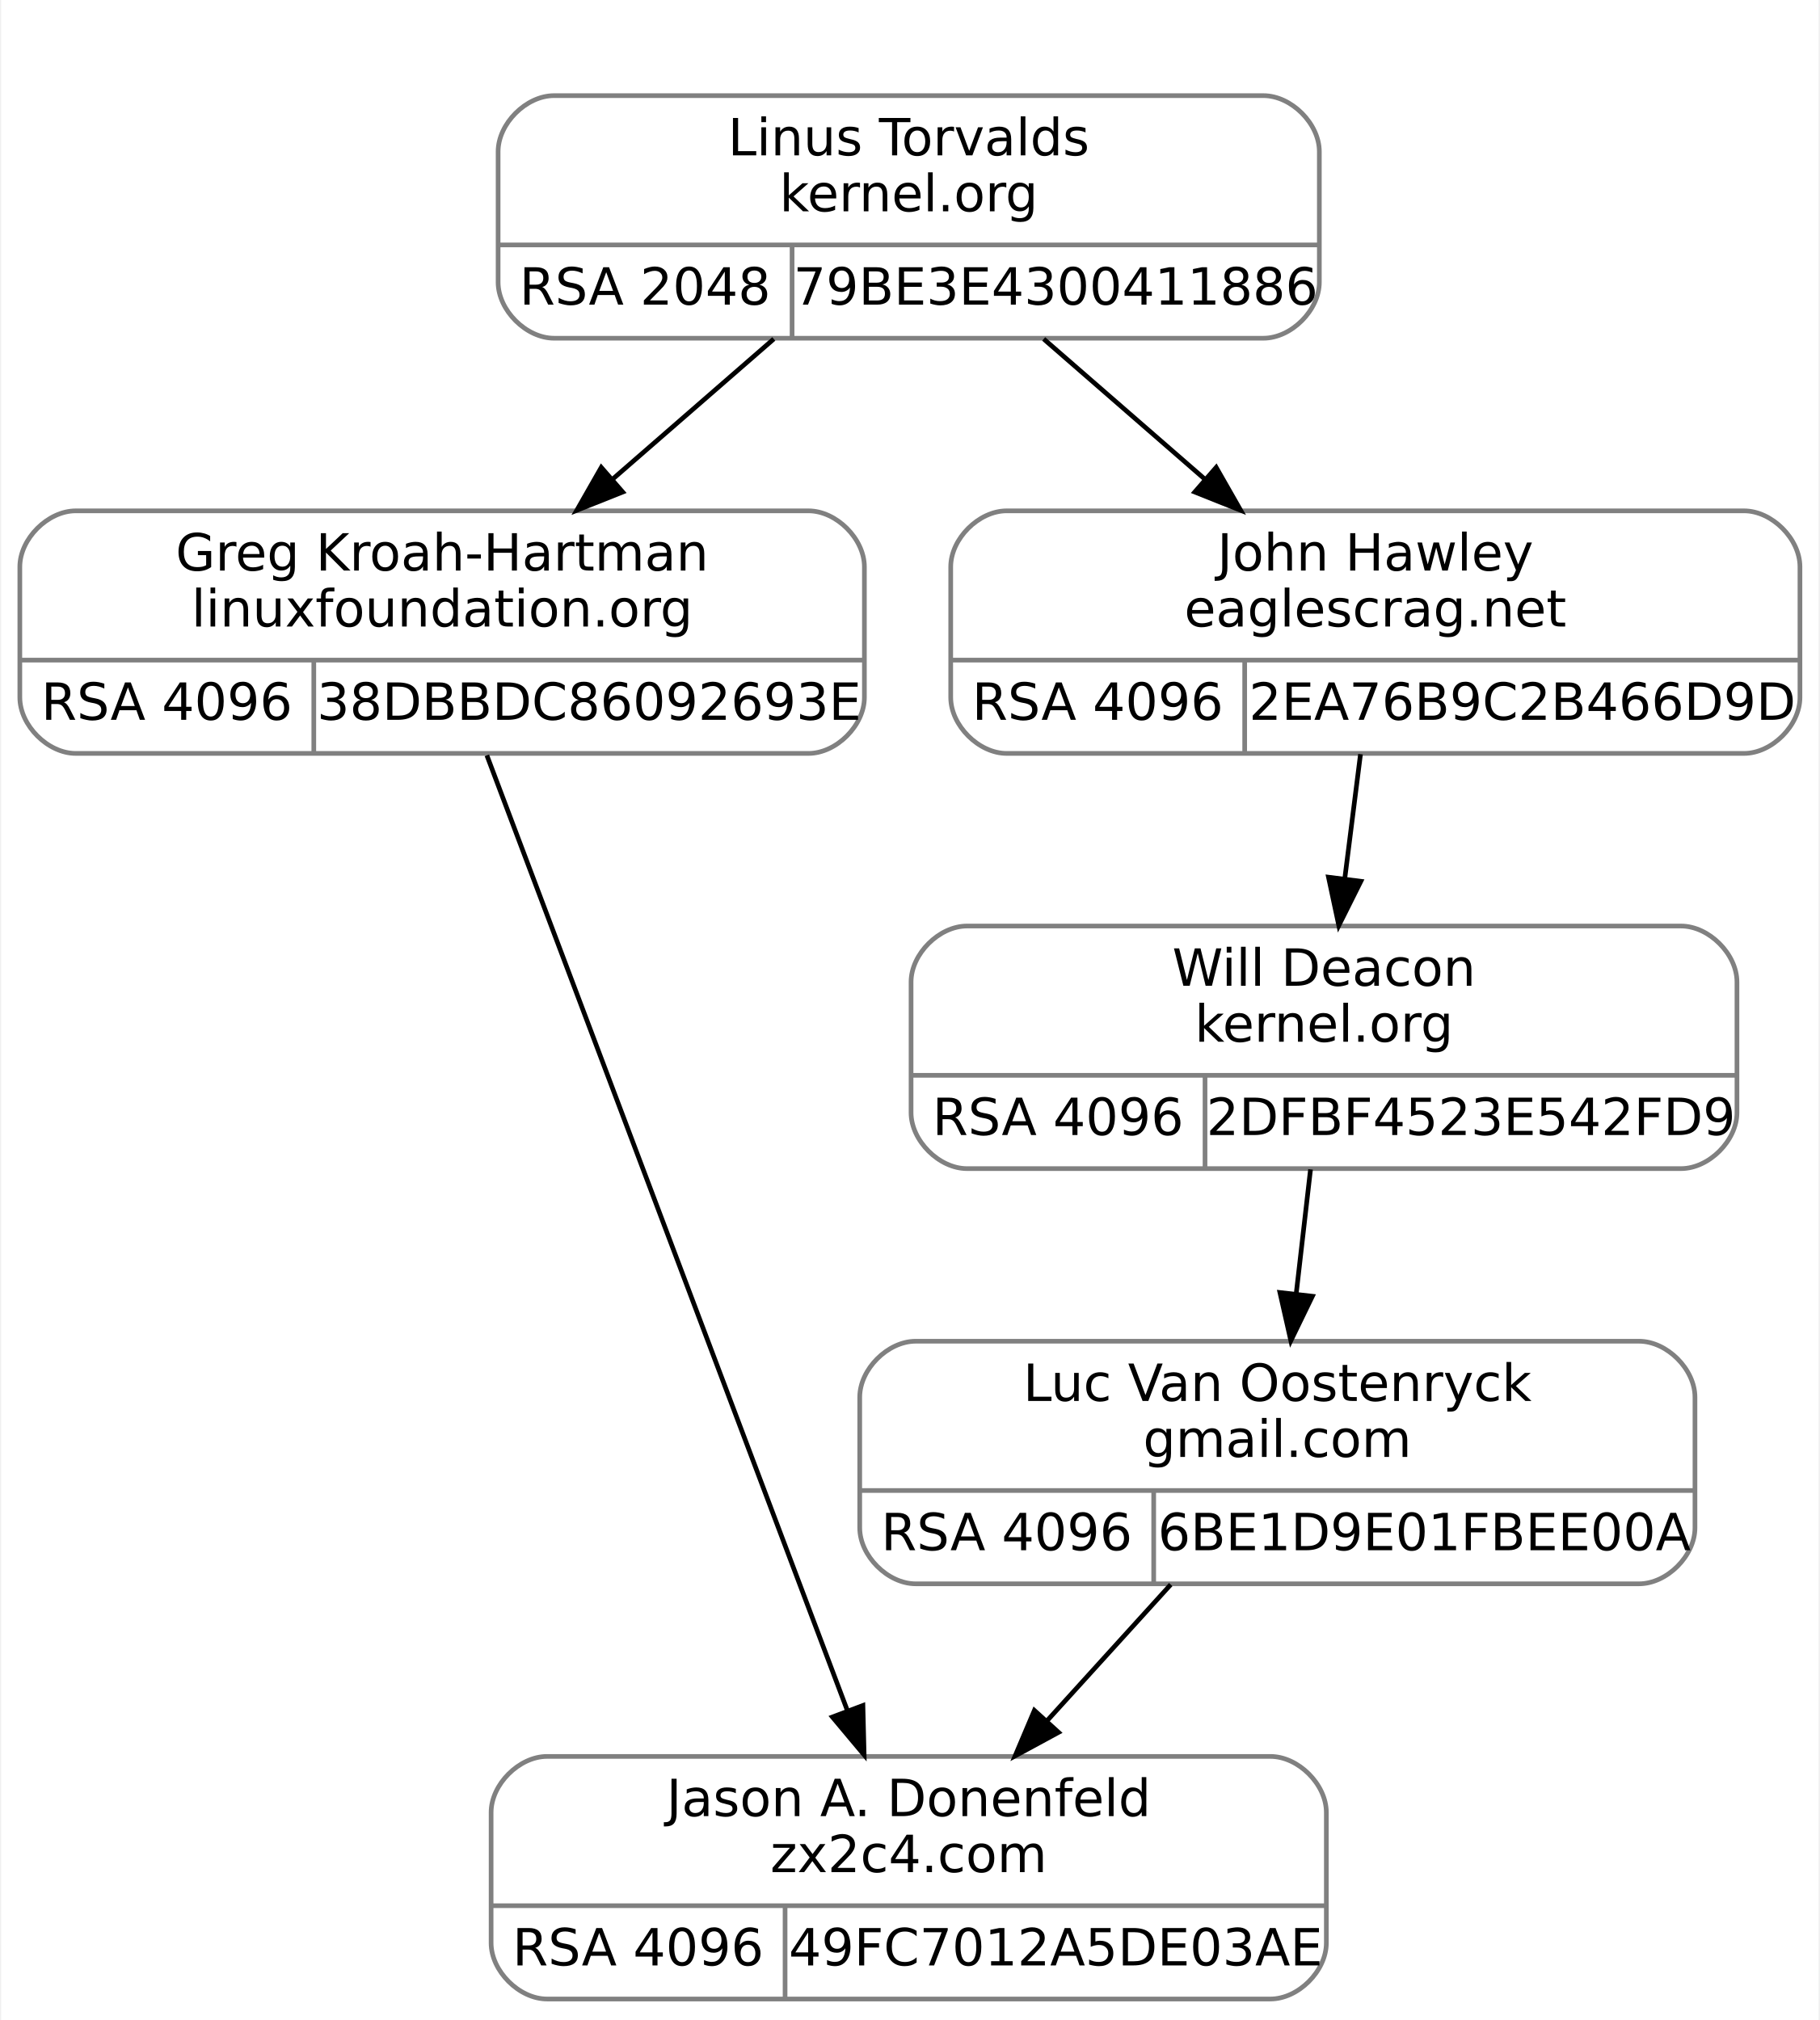
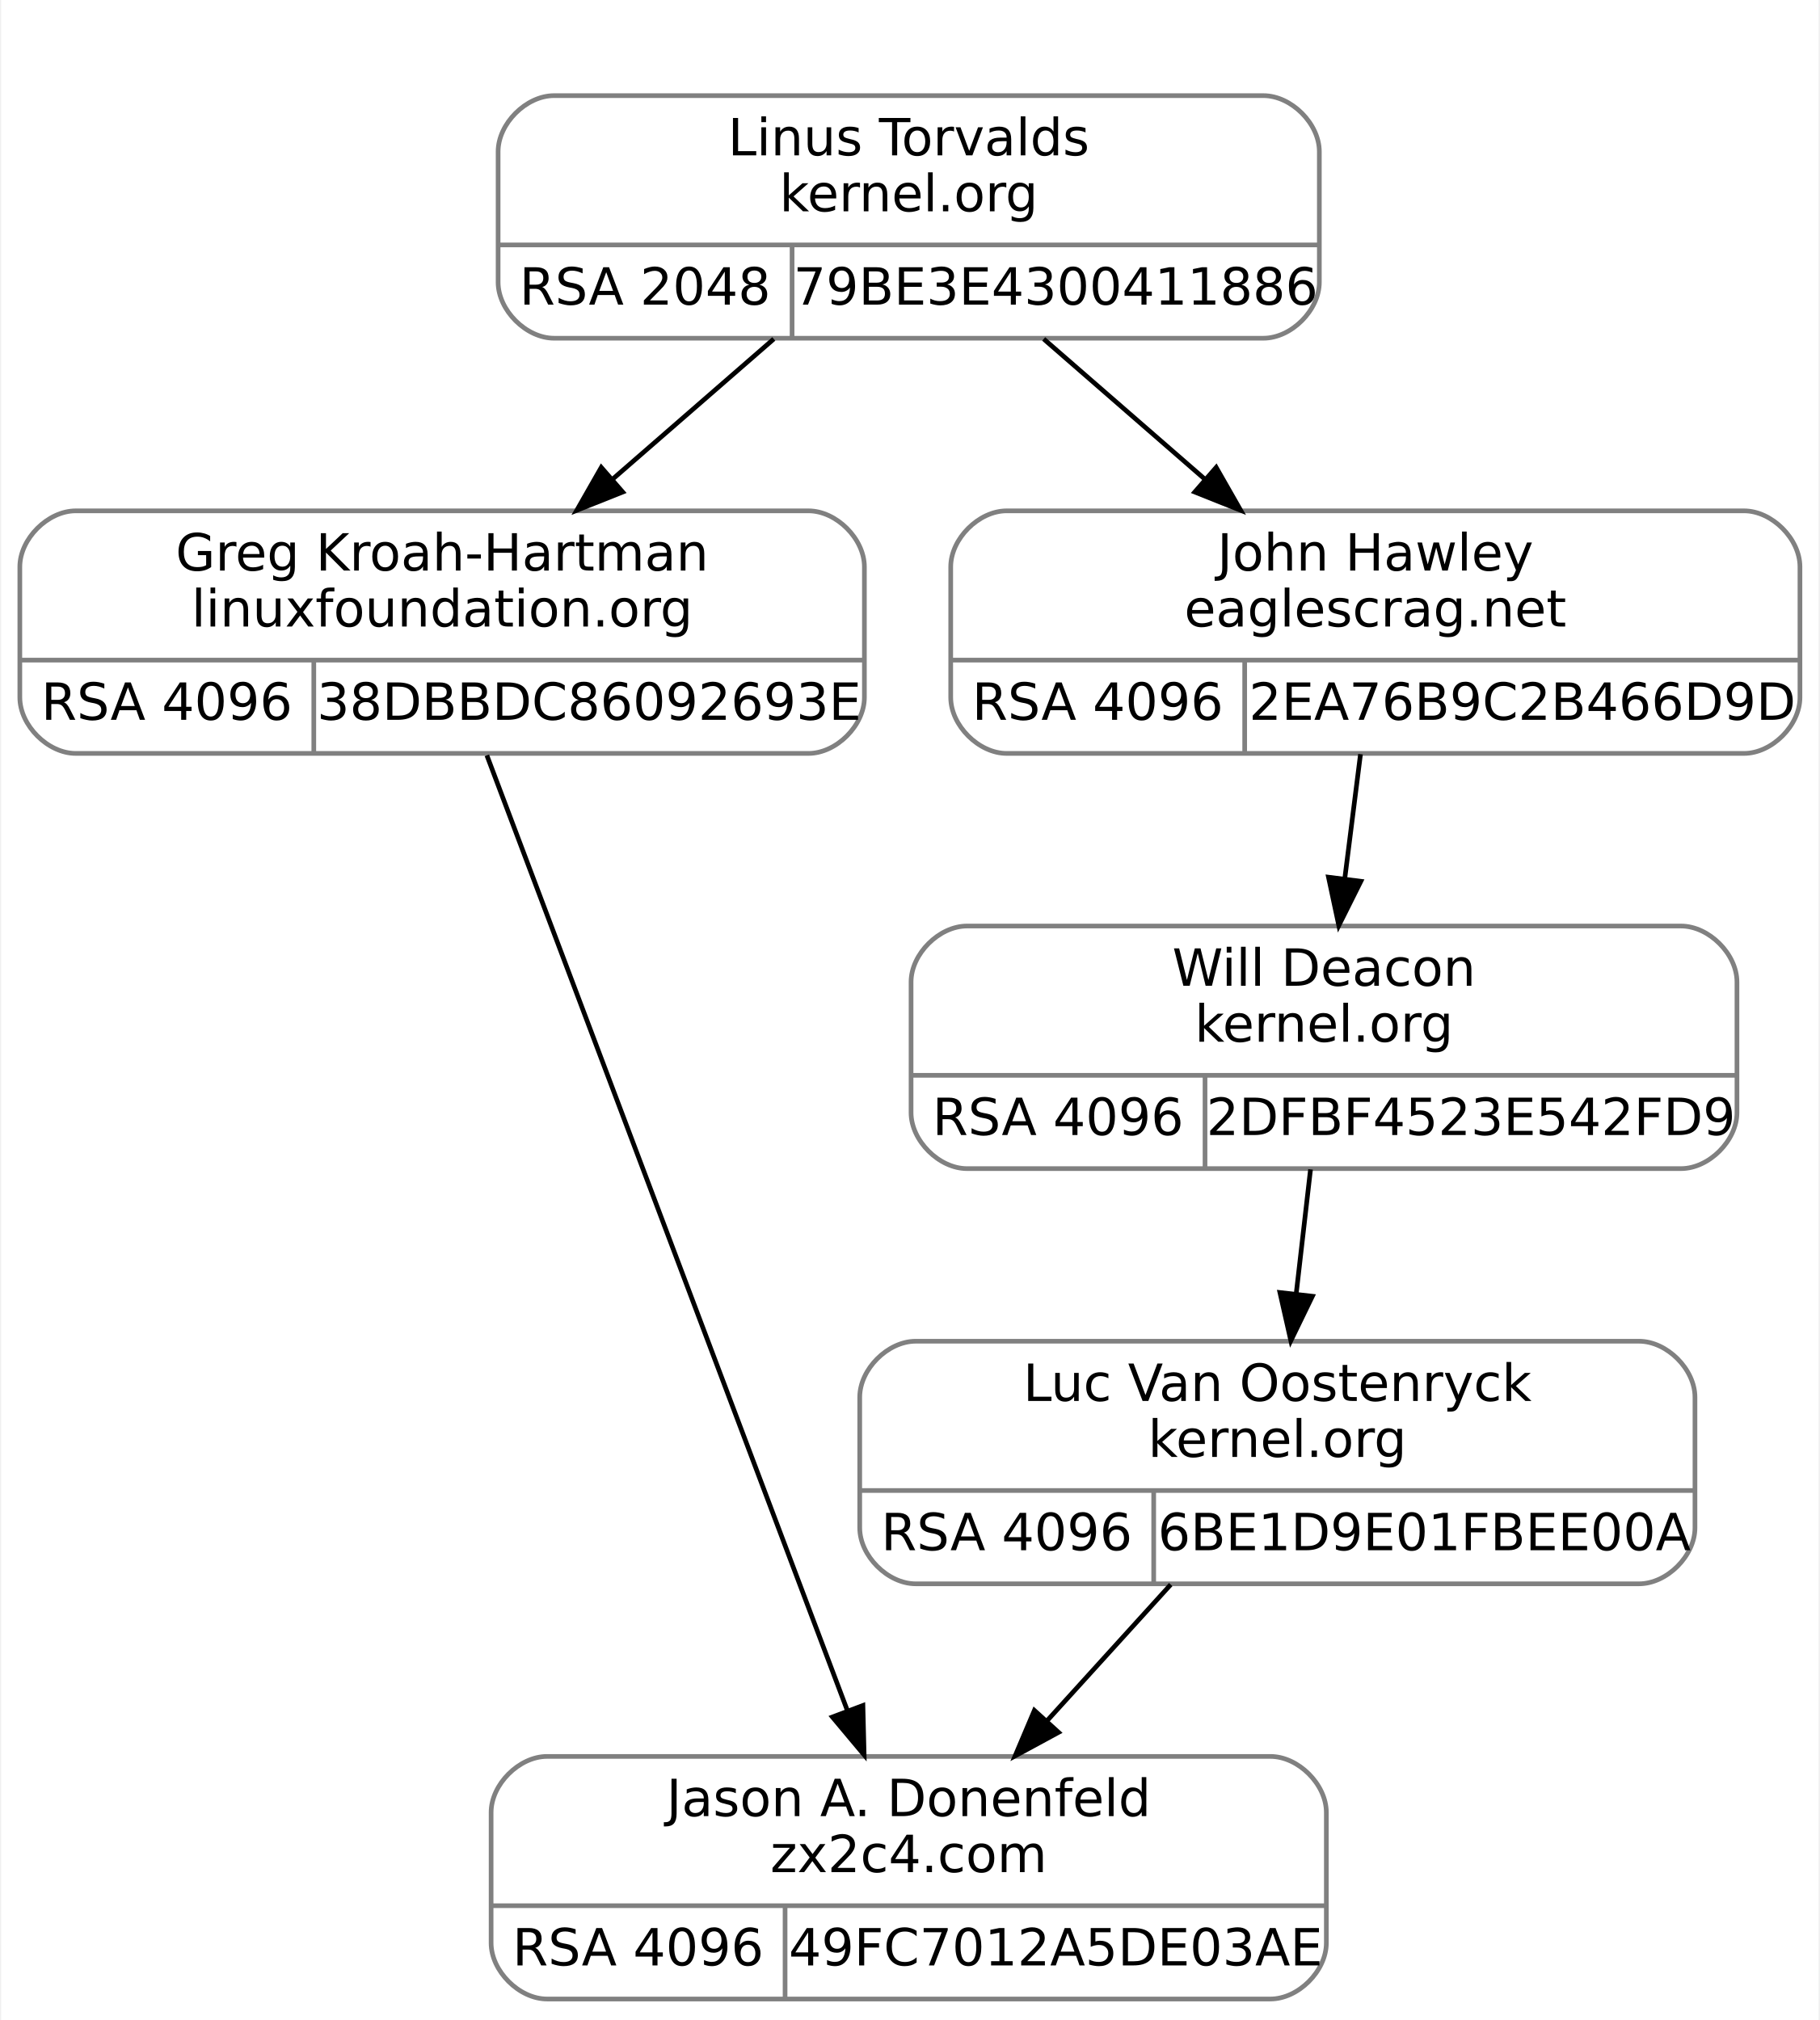
<svg xmlns="http://www.w3.org/2000/svg" width="390pt" height="433pt" viewBox="0.00 0.00 389.50 433.00">
  <g id="graph0" class="graph" transform="scale(1 1) rotate(0) translate(4 429)">
    <polygon fill="white" stroke="transparent" points="-4,4 -4,-429 385.5,-429 385.5,4 -4,4" />
    <g id="clust1" class="cluster">
      <polygon fill="none" stroke="white" points="94.5,-348 94.5,-417 286.5,-417 286.5,-348 94.5,-348" />
    </g>
    <g id="node1" class="node">
      <path fill="none" stroke="gray" d="M12,-267.5C12,-267.5 169,-267.5 169,-267.5 175,-267.5 181,-273.5 181,-279.5 181,-279.5 181,-307.5 181,-307.5 181,-313.5 175,-319.5 169,-319.5 169,-319.5 12,-319.5 12,-319.5 6,-319.5 0,-313.5 0,-307.5 0,-307.5 0,-279.5 0,-279.5 0,-273.5 6,-267.5 12,-267.5" />
      <text text-anchor="middle" x="90.5" y="-306.7" font-family="droid sans,dejavu sans,helvetica" font-size="11.00">Greg Kroah-Hartman</text>
      <text text-anchor="middle" x="90.5" y="-294.7" font-family="droid sans,dejavu sans,helvetica" font-size="11.00">linuxfoundation.org</text>
      <polyline fill="none" stroke="gray" points="0,-287.5 181,-287.5 " />
      <text text-anchor="middle" x="31.5" y="-274.7" font-family="droid sans,dejavu sans,helvetica" font-size="11.00">RSA 4096</text>
      <polyline fill="none" stroke="gray" points="63,-267.5 63,-287.5 " />
      <text text-anchor="middle" x="122" y="-274.7" font-family="droid sans,dejavu sans,helvetica" font-size="11.00">38DBBDC86092693E</text>
    </g>
    <g id="node3" class="node">
      <path fill="none" stroke="gray" d="M113,-0.5C113,-0.5 268,-0.5 268,-0.5 274,-0.5 280,-6.5 280,-12.5 280,-12.5 280,-40.5 280,-40.5 280,-46.5 274,-52.5 268,-52.5 268,-52.5 113,-52.5 113,-52.5 107,-52.5 101,-46.5 101,-40.5 101,-40.5 101,-12.5 101,-12.5 101,-6.5 107,-0.5 113,-0.5" />
      <text text-anchor="middle" x="190.5" y="-39.7" font-family="droid sans,dejavu sans,helvetica" font-size="11.00">Jason A. Donenfeld</text>
      <text text-anchor="middle" x="190.5" y="-27.7" font-family="droid sans,dejavu sans,helvetica" font-size="11.00">zx2c4.com</text>
      <polyline fill="none" stroke="gray" points="101,-20.5 280,-20.5 " />
      <text text-anchor="middle" x="132.5" y="-7.7" font-family="droid sans,dejavu sans,helvetica" font-size="11.00">RSA 4096</text>
      <polyline fill="none" stroke="gray" points="164,-0.5 164,-20.5 " />
      <text text-anchor="middle" x="222" y="-7.7" font-family="droid sans,dejavu sans,helvetica" font-size="11.00">49FC7012A5DE03AE</text>
    </g>
    <g id="edge2" class="edge">
      <path fill="none" stroke="black" d="M100.09,-267.09C118.08,-219.41 156.93,-116.45 177.35,-62.34" />
      <polygon fill="black" stroke="black" points="180.68,-63.42 180.94,-52.83 174.14,-60.95 180.68,-63.42" />
    </g>
    <g id="node2" class="node">
      <path fill="none" stroke="gray" d="M114.5,-356.5C114.5,-356.5 266.5,-356.5 266.5,-356.5 272.5,-356.5 278.5,-362.5 278.5,-368.5 278.5,-368.5 278.5,-396.5 278.5,-396.5 278.5,-402.5 272.5,-408.5 266.5,-408.5 266.5,-408.5 114.5,-408.5 114.5,-408.5 108.5,-408.5 102.5,-402.5 102.5,-396.5 102.5,-396.5 102.5,-368.5 102.5,-368.5 102.5,-362.5 108.5,-356.5 114.5,-356.5" />
      <text text-anchor="middle" x="190.5" y="-395.7" font-family="droid sans,dejavu sans,helvetica" font-size="11.00">Linus Torvalds</text>
      <text text-anchor="middle" x="190.5" y="-383.7" font-family="droid sans,dejavu sans,helvetica" font-size="11.00">kernel.org</text>
      <polyline fill="none" stroke="gray" points="102.5,-376.5 278.5,-376.5 " />
      <text text-anchor="middle" x="134" y="-363.7" font-family="droid sans,dejavu sans,helvetica" font-size="11.00">RSA 2048</text>
      <polyline fill="none" stroke="gray" points="165.5,-356.5 165.5,-376.5 " />
      <text text-anchor="middle" x="222" y="-363.7" font-family="droid sans,dejavu sans,helvetica" font-size="11.00">79BE3E4300411886</text>
    </g>
    <g id="edge1" class="edge">
      <path fill="none" stroke="black" d="M161.58,-356.34C150.8,-346.96 138.42,-336.19 127.04,-326.29" />
      <polygon fill="black" stroke="black" points="129.2,-323.53 119.36,-319.61 124.61,-328.81 129.2,-323.53" />
    </g>
    <g id="node4" class="node">
      <path fill="none" stroke="gray" d="M211.5,-267.5C211.5,-267.5 369.5,-267.5 369.5,-267.5 375.5,-267.5 381.5,-273.5 381.5,-279.5 381.5,-279.5 381.5,-307.5 381.5,-307.5 381.5,-313.5 375.5,-319.5 369.5,-319.5 369.5,-319.5 211.5,-319.5 211.5,-319.5 205.5,-319.5 199.5,-313.5 199.5,-307.5 199.5,-307.5 199.5,-279.5 199.5,-279.5 199.5,-273.5 205.5,-267.5 211.5,-267.5" />
      <text text-anchor="middle" x="290.5" y="-306.7" font-family="droid sans,dejavu sans,helvetica" font-size="11.00">John Hawley</text>
      <text text-anchor="middle" x="290.5" y="-294.7" font-family="droid sans,dejavu sans,helvetica" font-size="11.00">eaglescrag.net</text>
      <polyline fill="none" stroke="gray" points="199.5,-287.5 381.5,-287.5 " />
      <text text-anchor="middle" x="231" y="-274.7" font-family="droid sans,dejavu sans,helvetica" font-size="11.00">RSA 4096</text>
      <polyline fill="none" stroke="gray" points="262.5,-267.5 262.5,-287.5 " />
      <text text-anchor="middle" x="322" y="-274.7" font-family="droid sans,dejavu sans,helvetica" font-size="11.00">2EA76B9C2B466D9D</text>
    </g>
    <g id="edge3" class="edge">
      <path fill="none" stroke="black" d="M219.42,-356.34C230.2,-346.96 242.58,-336.19 253.96,-326.29" />
      <polygon fill="black" stroke="black" points="256.39,-328.81 261.64,-319.61 251.8,-323.53 256.39,-328.81" />
    </g>
    <g id="node5" class="node">
      <path fill="none" stroke="gray" d="M203,-178.5C203,-178.5 356,-178.5 356,-178.5 362,-178.5 368,-184.5 368,-190.5 368,-190.5 368,-218.5 368,-218.5 368,-224.5 362,-230.5 356,-230.5 356,-230.5 203,-230.5 203,-230.5 197,-230.5 191,-224.5 191,-218.5 191,-218.5 191,-190.5 191,-190.5 191,-184.5 197,-178.5 203,-178.5" />
      <text text-anchor="middle" x="279.5" y="-217.7" font-family="droid sans,dejavu sans,helvetica" font-size="11.00">Will Deacon</text>
      <text text-anchor="middle" x="279.5" y="-205.7" font-family="droid sans,dejavu sans,helvetica" font-size="11.00">kernel.org</text>
      <polyline fill="none" stroke="gray" points="191,-198.5 368,-198.5 " />
      <text text-anchor="middle" x="222.5" y="-185.7" font-family="droid sans,dejavu sans,helvetica" font-size="11.00">RSA 4096</text>
      <polyline fill="none" stroke="gray" points="254,-178.5 254,-198.5 " />
      <text text-anchor="middle" x="311" y="-185.7" font-family="droid sans,dejavu sans,helvetica" font-size="11.00">2DFBF4523E542FD9</text>
    </g>
    <g id="edge4" class="edge">
      <path fill="none" stroke="black" d="M287.32,-267.34C286.27,-259.04 285.08,-249.65 283.96,-240.75" />
      <polygon fill="black" stroke="black" points="287.4,-240.09 282.67,-230.61 280.46,-240.97 287.4,-240.09" />
    </g>
    <g id="node6" class="node">
      <path fill="none" stroke="gray" d="M192,-89.5C192,-89.5 347,-89.5 347,-89.5 353,-89.5 359,-95.5 359,-101.5 359,-101.5 359,-129.5 359,-129.5 359,-135.5 353,-141.5 347,-141.5 347,-141.5 192,-141.5 192,-141.5 186,-141.5 180,-135.5 180,-129.5 180,-129.5 180,-101.5 180,-101.5 180,-95.5 186,-89.5 192,-89.5" />
      <text text-anchor="middle" x="269.5" y="-128.7" font-family="droid sans,dejavu sans,helvetica" font-size="11.00">Luc Van Oostenryck</text>
-       <text text-anchor="middle" x="269.5" y="-116.7" font-family="droid sans,dejavu sans,helvetica" font-size="11.00">gmail.com</text>
+       <text text-anchor="middle" x="269.5" y="-116.7" font-family="droid sans,dejavu sans,helvetica" font-size="11.00">kernel.org</text>
      <polyline fill="none" stroke="gray" points="180,-109.5 359,-109.5 " />
      <text text-anchor="middle" x="211.5" y="-96.7" font-family="droid sans,dejavu sans,helvetica" font-size="11.00">RSA 4096</text>
      <polyline fill="none" stroke="gray" points="243,-89.5 243,-109.5 " />
      <text text-anchor="middle" x="301" y="-96.7" font-family="droid sans,dejavu sans,helvetica" font-size="11.00">6BE1D9E01FBEE00A</text>
    </g>
    <g id="edge5" class="edge">
      <path fill="none" stroke="black" d="M276.61,-178.34C275.65,-170.04 274.58,-160.65 273.55,-151.75" />
      <polygon fill="black" stroke="black" points="277.01,-151.14 272.39,-141.61 270.05,-151.94 277.01,-151.14" />
    </g>
    <g id="edge6" class="edge">
      <path fill="none" stroke="black" d="M246.65,-89.34C238.38,-80.23 228.92,-69.81 220.15,-60.15" />
      <polygon fill="black" stroke="black" points="222.61,-57.66 213.3,-52.61 217.43,-62.36 222.61,-57.66" />
    </g>
  </g>
</svg>
